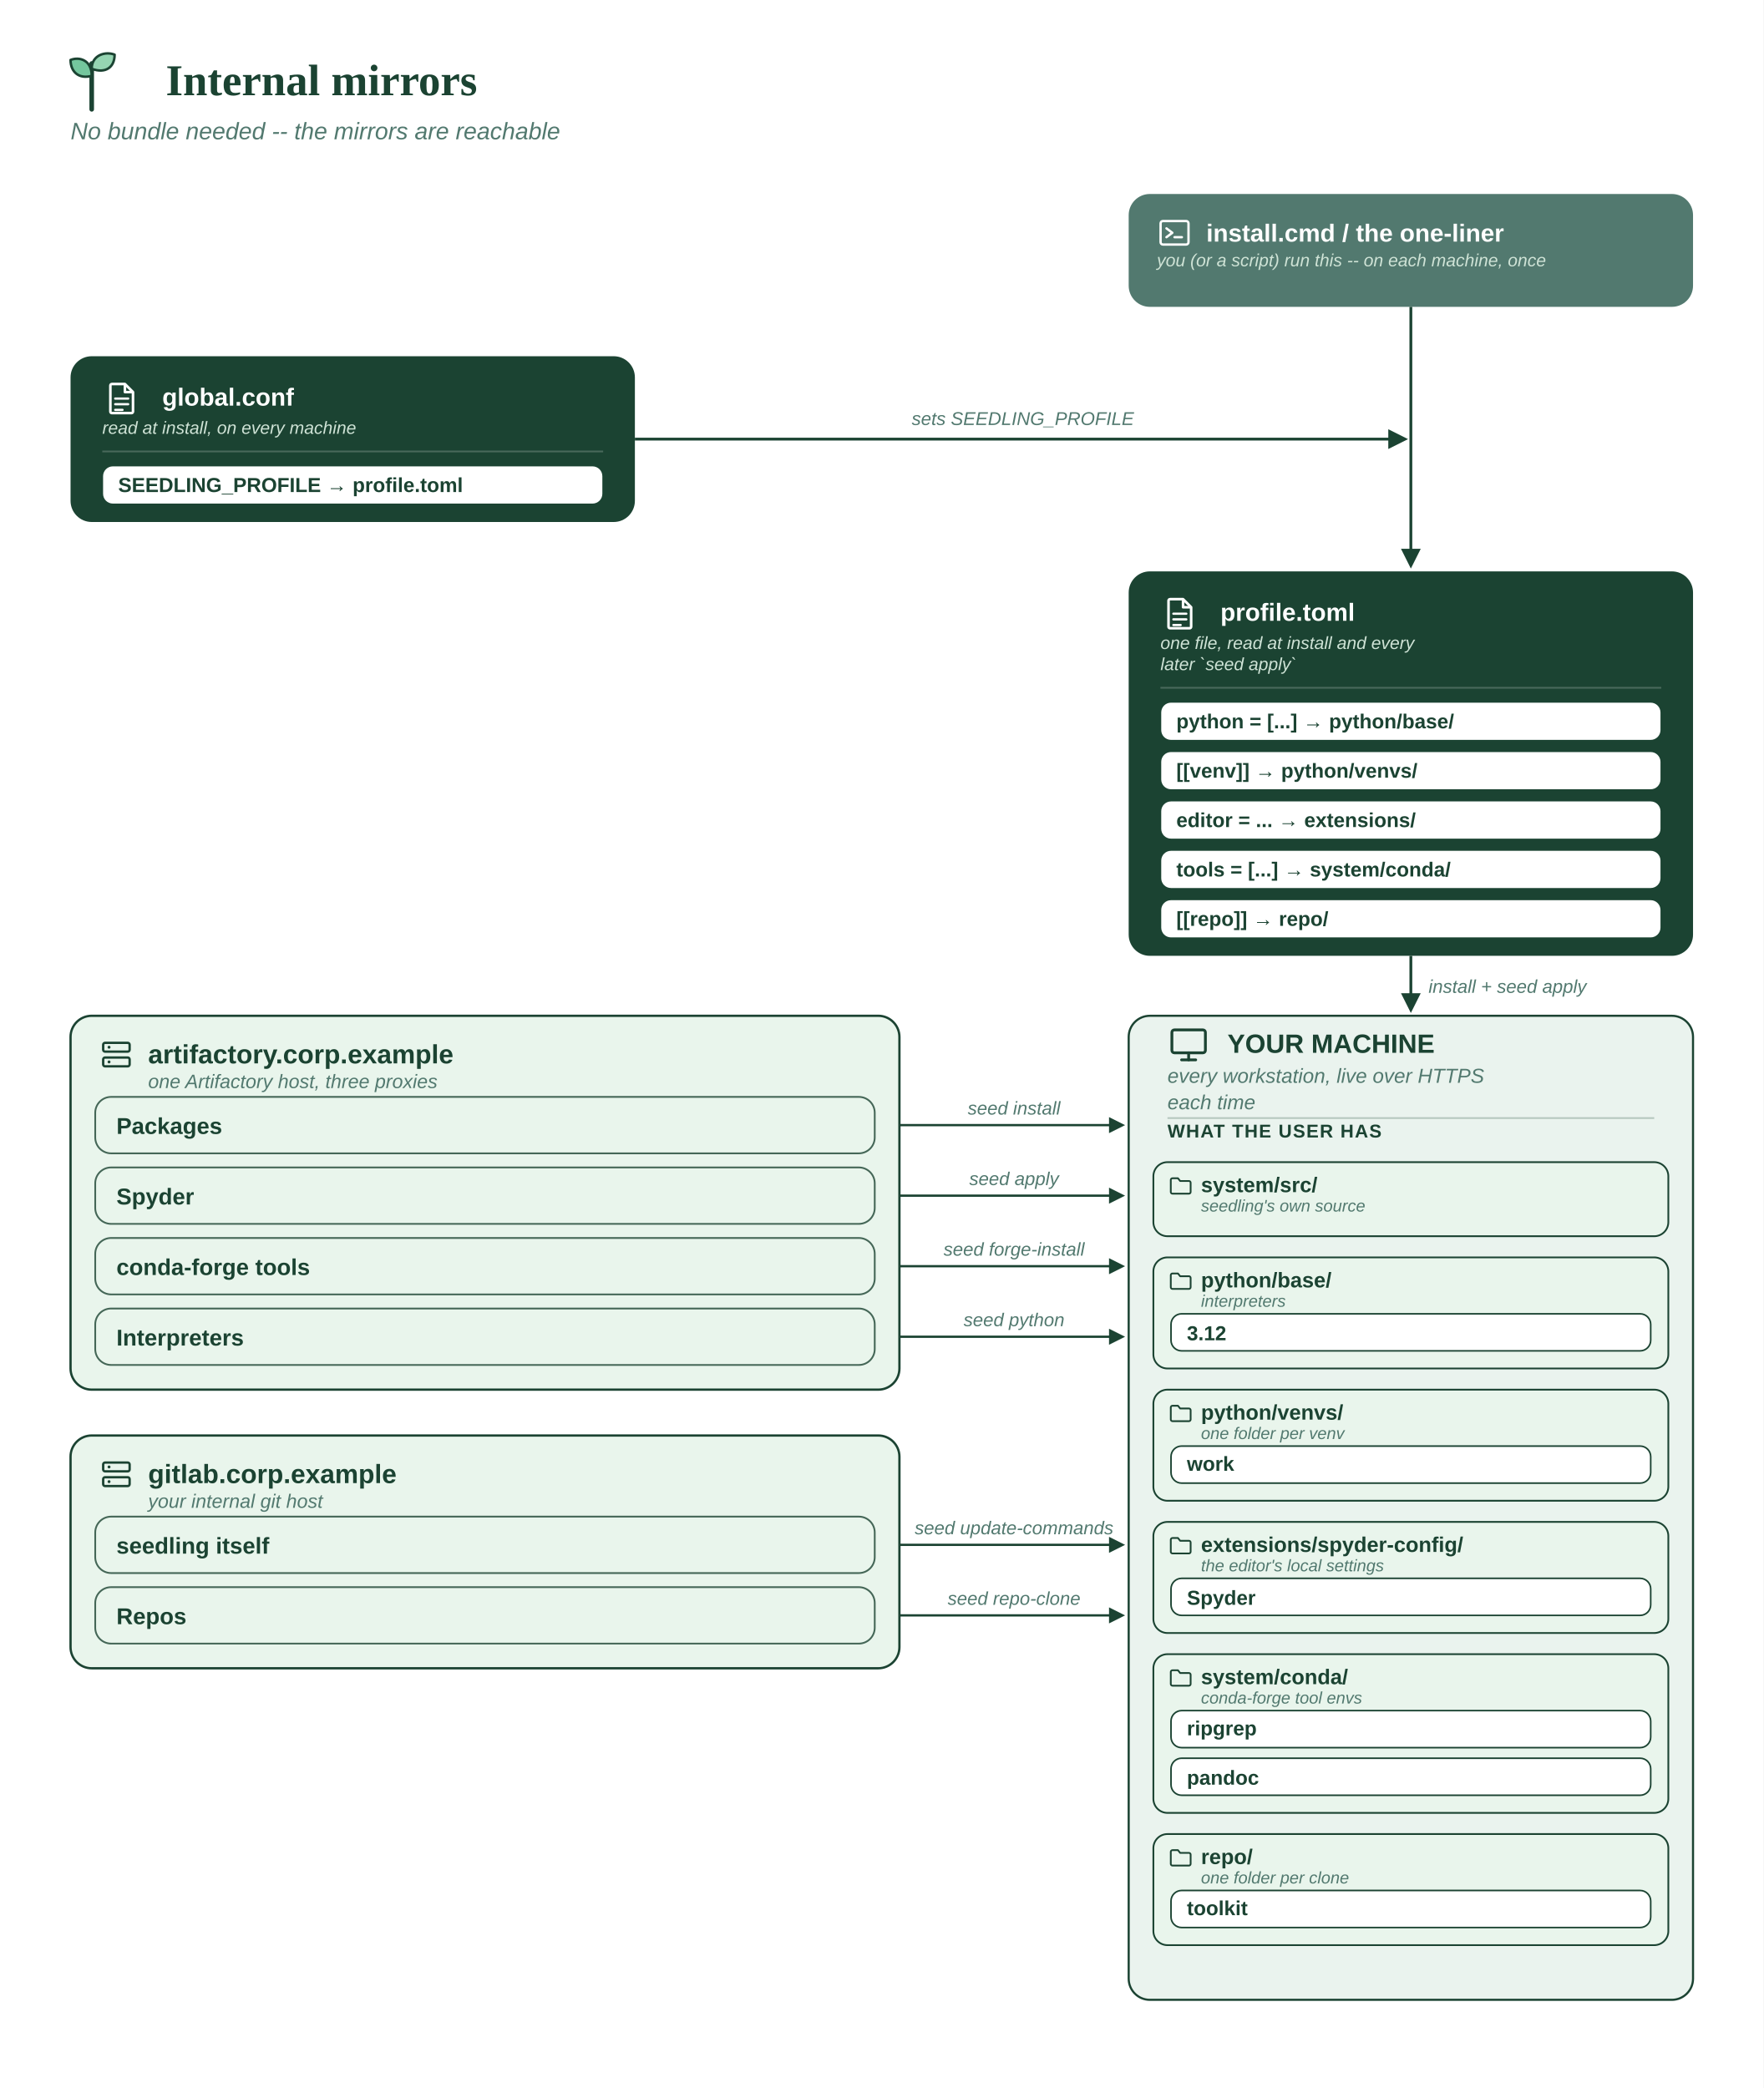
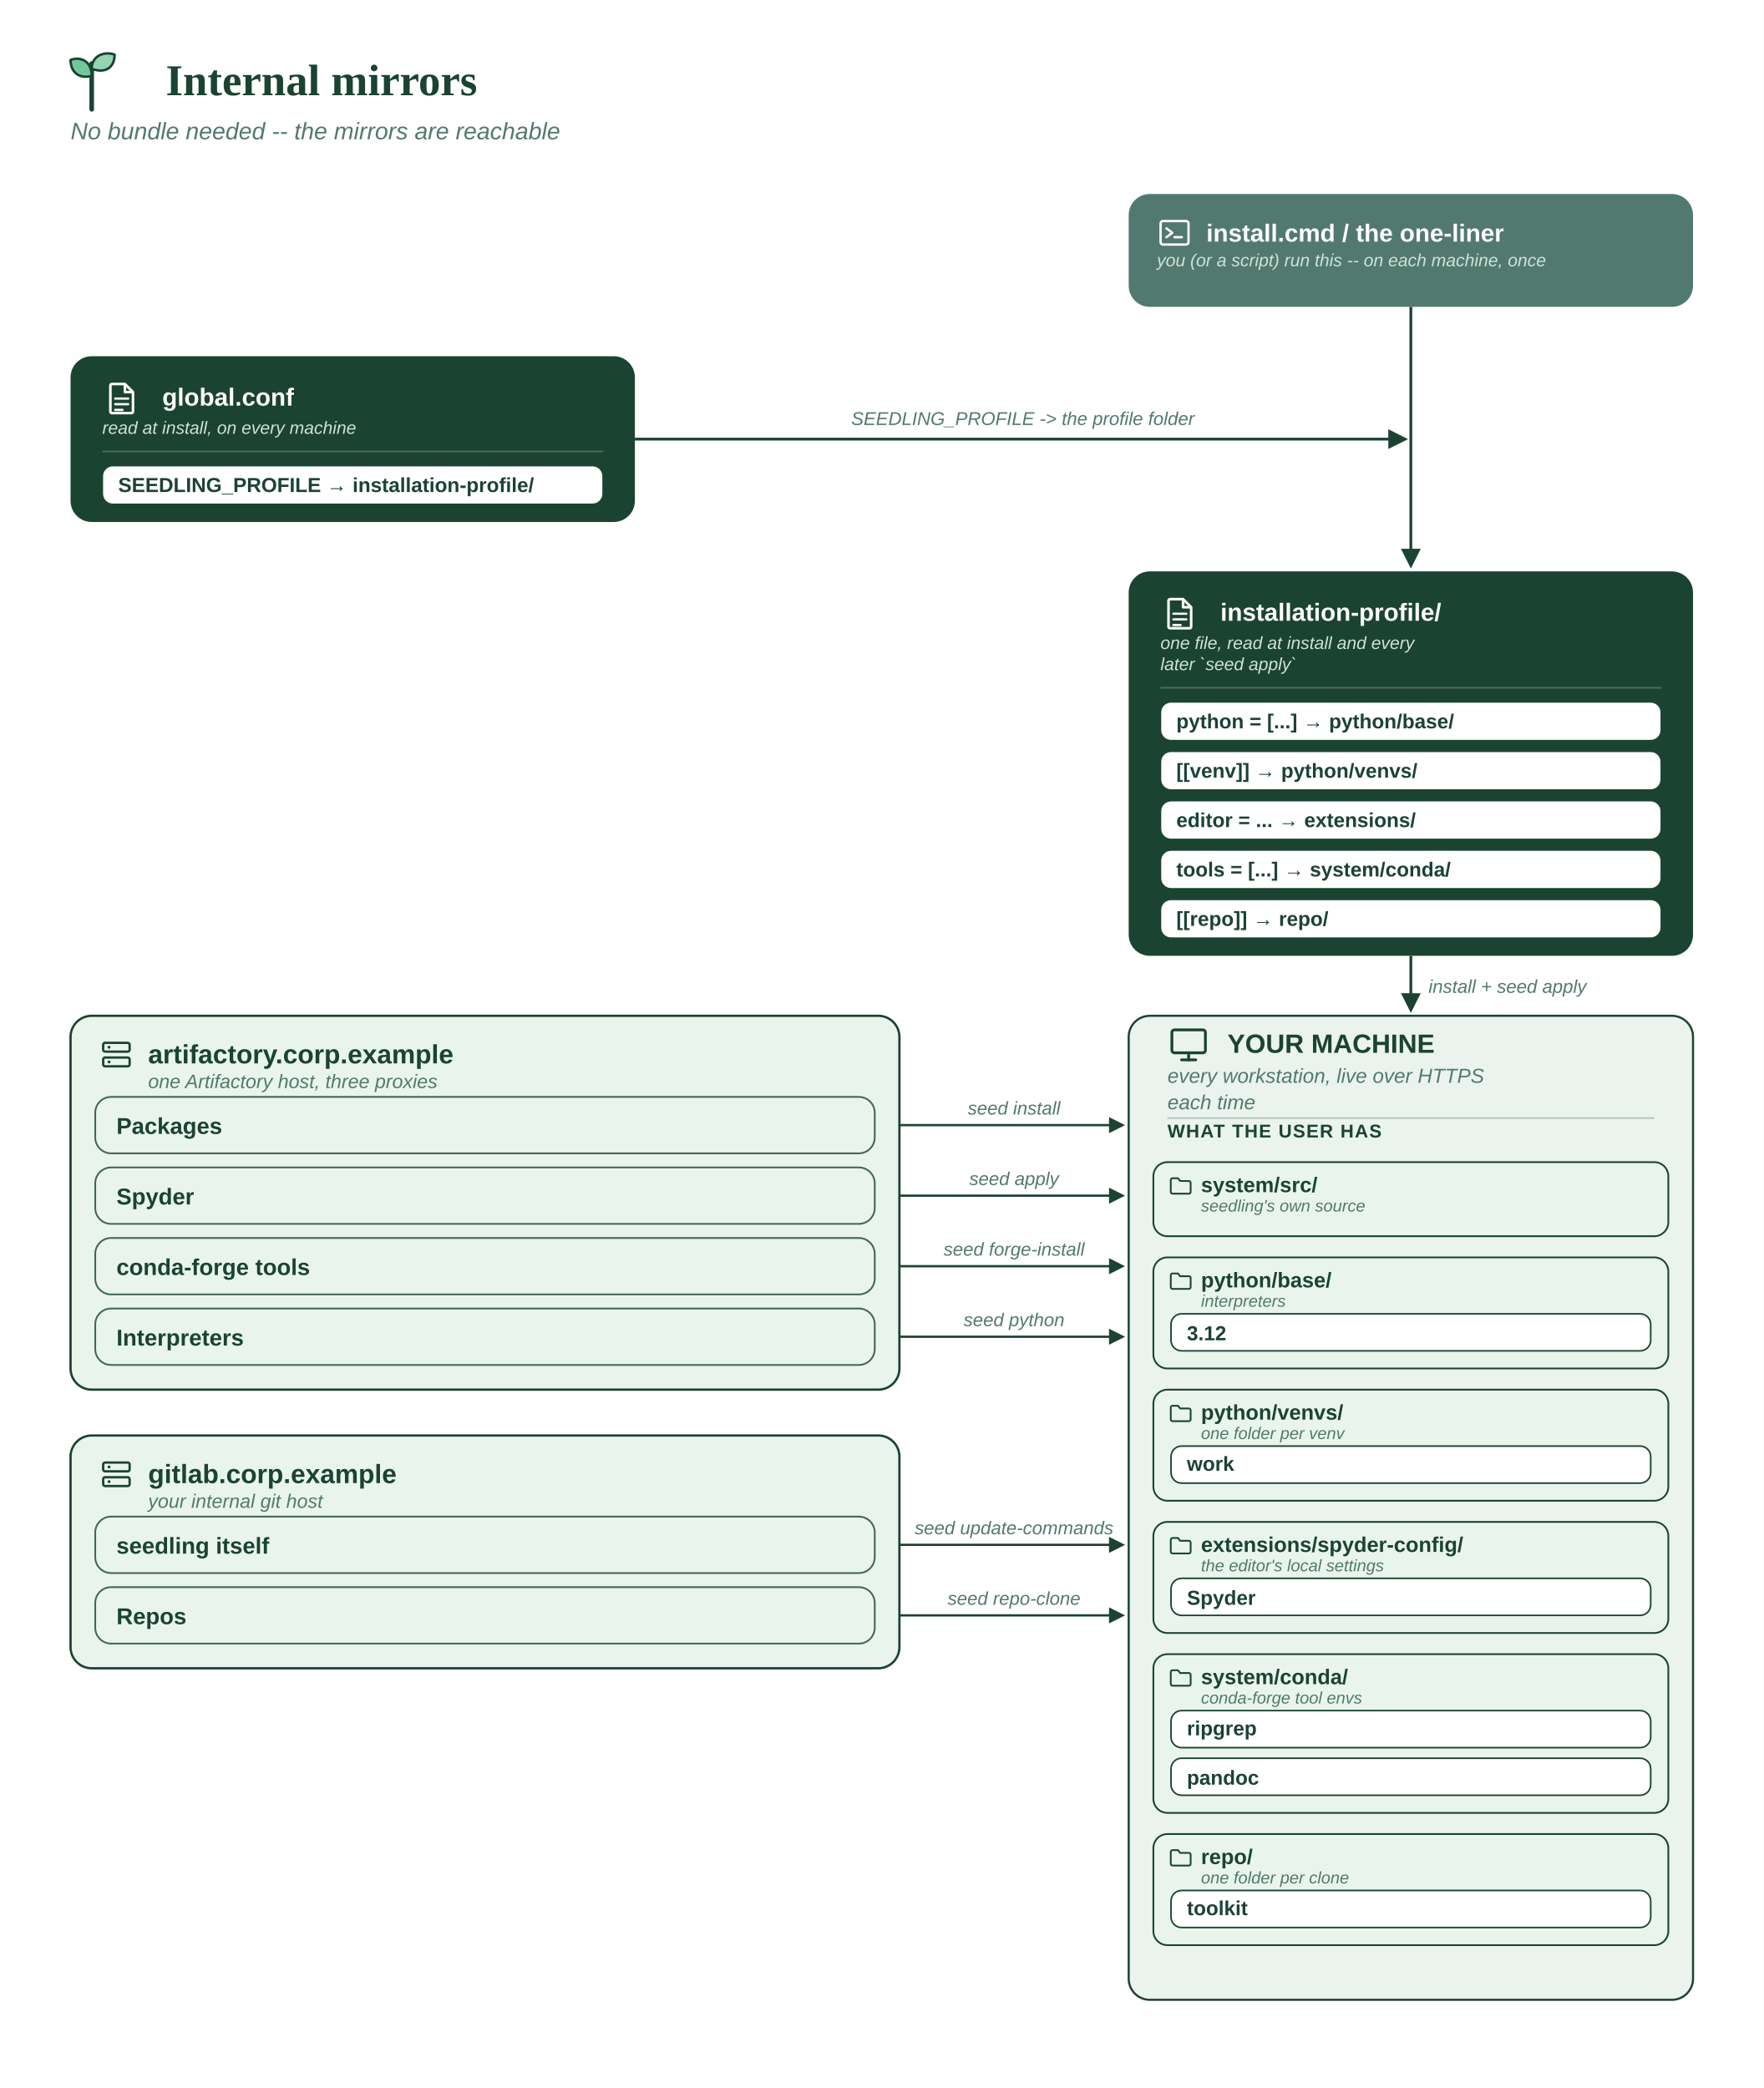
<svg xmlns="http://www.w3.org/2000/svg" viewBox="0 0 1000 1184" font-family="Arial, Helvetica, sans-serif">
  <defs>
    <defs>
      <style>
      .head  { font-family: Georgia, 'Times New Roman', serif; }
      .body  { font-family: Arial, Helvetica, sans-serif; }
      .fg    { fill: #1B4332; }
      .fw    { fill: #FFFFFF; }
      .fmute { fill: #52796F; }
    </style>
      <marker id="arrow" markerWidth="7" markerHeight="7" refX="5.5" refY="3.5" orient="auto">
        <path d="M0,0 L7,3.5 L0,7 Z" fill="#1B4332" />
      </marker>
      <symbol id="ic-cloud" viewBox="0 0 24 24">
        <path d="M6.5 18 C3.5 18 2 15.8 2 13.8 C2 11.6 3.8 10 5.8 10.1 C6.4 7.6 8.7 6 11.2 6.3 C13.6 6.6 15.4 8.6 15.5 11 C17.9 11.1 20 13 20 15.3 C20 17.4 18.2 18 17 18 Z" fill="none" stroke="currentColor" stroke-width="1.6" stroke-linejoin="round" />
      </symbol>
      <symbol id="ic-box" viewBox="0 0 24 24">
        <path d="M3 8 L12 4 L21 8 L12 12 Z" fill="none" stroke="currentColor" stroke-width="1.6" stroke-linejoin="round" />
        <path d="M3 8 V17 L12 21 V12" fill="none" stroke="currentColor" stroke-width="1.6" stroke-linejoin="round" />
        <path d="M21 8 V17 L12 21" fill="none" stroke="currentColor" stroke-width="1.6" stroke-linejoin="round" />
      </symbol>
      <symbol id="ic-server" viewBox="0 0 24 24">
        <rect x="3" y="4" width="18" height="6" rx="1.3" fill="none" stroke="currentColor" stroke-width="1.6" />
        <rect x="3" y="14" width="18" height="6" rx="1.3" fill="none" stroke="currentColor" stroke-width="1.6" />
        <circle cx="7" cy="7" r="1" fill="currentColor" />
        <circle cx="7" cy="17" r="1" fill="currentColor" />
      </symbol>
      <symbol id="ic-monitor" viewBox="0 0 24 24">
        <rect x="2.5" y="4" width="19" height="13" rx="1.4" fill="none" stroke="currentColor" stroke-width="1.6" />
        <line x1="8" y1="21" x2="16" y2="21" stroke="currentColor" stroke-width="1.6" stroke-linecap="round" />
        <line x1="12" y1="17" x2="12" y2="21" stroke="currentColor" stroke-width="1.6" stroke-linecap="round" />
      </symbol>
      <symbol id="ic-folder" viewBox="0 0 24 24">
        <path d="M3 6.5 C3 5.7 3.7 5 4.5 5 H9.5 L11.5 7.5 H19.5 C20.3 7.5 21 8.2 21 9 V17.5 C21 18.3 20.3 19 19.5 19 H4.5 C3.7 19 3 18.3 3 17.5 Z" fill="none" stroke="currentColor" stroke-width="1.6" stroke-linejoin="round" />
      </symbol>
      <symbol id="ic-doc" viewBox="0 0 24 24">
        <path d="M6 3 H14 L19 8 V20 C19 20.6 18.6 21 18 21 H6 C5.4 21 5 20.6 5 20 V4 C5 3.4 5.4 3 6 3 Z" fill="none" stroke="currentColor" stroke-width="1.6" stroke-linejoin="round" />
        <path d="M14 3 V8 H19" fill="none" stroke="currentColor" stroke-width="1.6" stroke-linejoin="round" />
        <line x1="8" y1="12" x2="16" y2="12" stroke="currentColor" stroke-width="1.4" stroke-linecap="round" />
        <line x1="8" y1="15.5" x2="16" y2="15.5" stroke="currentColor" stroke-width="1.4" stroke-linecap="round" />
        <line x1="8" y1="19" x2="12.5" y2="19" stroke="currentColor" stroke-width="1.4" stroke-linecap="round" />
      </symbol>
      <symbol id="ic-terminal" viewBox="0 0 24 24">
        <rect x="2.5" y="4" width="19" height="16" rx="1.6" fill="none" stroke="currentColor" stroke-width="1.6" />
        <path d="M6.5 9 L10.5 12 L6.5 15" fill="none" stroke="currentColor" stroke-width="1.6" stroke-linecap="round" stroke-linejoin="round" />
        <line x1="12" y1="15" x2="17" y2="15" stroke="currentColor" stroke-width="1.6" stroke-linecap="round" />
      </symbol>
    </defs>
  </defs>
  <rect x="0" y="0" width="1000" height="1184" fill="#FFFFFF" />
  <g transform="translate(40,20)">
    <path d="M12 42 V16" stroke="#1B4332" stroke-width="2.6" stroke-linecap="round" fill="none" />
    <path d="M12 23 C12 14 5 12 0 14 C0 21 5 25 12 23 Z" fill="#74C69D" stroke="#1B4332" stroke-width="1.4" stroke-linejoin="round" />
    <path d="M12 19 C12 11 20 9 25 11 C25 18 20 22 12 19 Z" fill="#95D5B2" stroke="#1B4332" stroke-width="1.4" stroke-linejoin="round" />
  </g>
  <text x="94" y="54" class="head fg" font-size="25" font-weight="700">Internal mirrors</text>
  <text x="40" y="79" class="body fmute" font-size="13.5" font-style="italic">No bundle needed -- the mirrors are reachable</text>
  <rect x="640" y="110" width="320" height="64" rx="12" fill="#52796F" />
  <use href="#ic-terminal" x="656" y="122" width="20" height="20" color="#FFFFFF" />
  <text x="684" y="137" class="body fw" font-size="14.0" font-weight="700">install.cmd  /  the one-liner</text>
  <text x="656" y="151" class="body" fill="#CFE3D6" font-size="10" font-style="italic">you (or a script) run this -- on each machine, once</text>
  <line x1="800" y1="174" x2="800" y2="320" stroke="#1B4332" stroke-width="1.6" marker-end="url(#arrow)" />
  <rect x="40" y="202" width="320" height="94" rx="12" fill="#1B4332" />
  <use href="#ic-doc" x="58" y="215" width="22" height="22" color="#FFFFFF" />
  <text x="92" y="230" class="body fw" font-size="14" font-weight="700">global.conf</text>
  <text x="58" y="246" class="body" fill="#CFE3D6" font-size="10" font-style="italic">read at install, on every machine</text>
  <line x1="58" y1="256" x2="342" y2="256" stroke="#FFFFFF" stroke-width="1" opacity="0.2" />
  <rect x="58" y="264" width="284" height="22" rx="6" fill="#FFFFFF" stroke="#1B4332" stroke-width="0.9" />
-   <text x="67" y="279" class="body fg" font-size="11.5" font-weight="600">SEEDLING_PROFILE  →  profile.toml</text>
+   <text x="67" y="279" class="body fg" font-size="11.5" font-weight="600">SEEDLING_PROFILE  →  installation-profile/</text>
  <line x1="360" y1="249" x2="796" y2="249" stroke="#1B4332" stroke-width="1.6" marker-end="url(#arrow)" />
-   <text x="580" y="241" text-anchor="middle" class="body fmute" font-size="10.5" font-style="italic">sets SEEDLING_PROFILE</text>
+   <text x="580" y="241" text-anchor="middle" class="body fmute" font-size="10.5" font-style="italic">SEEDLING_PROFILE -&gt; the profile folder</text>
  <rect x="640" y="324" width="320" height="218" rx="12" fill="#1B4332" />
  <use href="#ic-doc" x="658" y="337" width="22" height="22" color="#FFFFFF" />
-   <text x="692" y="352" class="body fw" font-size="14.0" font-weight="700">profile.toml</text>
+   <text x="692" y="352" class="body fw" font-size="14.0" font-weight="700">installation-profile/</text>
  <text x="658" y="368" class="body" fill="#CFE3D6" font-size="10" font-style="italic">one file, read at install and every</text>
  <text x="658" y="380" class="body" fill="#CFE3D6" font-size="10" font-style="italic">later `seed apply`</text>
  <line x1="658" y1="390" x2="942" y2="390" stroke="#FFFFFF" stroke-width="1" opacity="0.2" />
  <rect x="658" y="398" width="284" height="22" rx="6" fill="#FFFFFF" stroke="#1B4332" stroke-width="0.9" />
  <text x="667" y="413" class="body fg" font-size="11.5" font-weight="600">python = [...]  →  python/base/</text>
  <rect x="658" y="426" width="284" height="22" rx="6" fill="#FFFFFF" stroke="#1B4332" stroke-width="0.9" />
  <text x="667" y="441" class="body fg" font-size="11.5" font-weight="600">[[venv]]  →  python/venvs/</text>
  <rect x="658" y="454" width="284" height="22" rx="6" fill="#FFFFFF" stroke="#1B4332" stroke-width="0.9" />
  <text x="667" y="469" class="body fg" font-size="11.5" font-weight="600">editor = ...  →  extensions/</text>
  <rect x="658" y="482" width="284" height="22" rx="6" fill="#FFFFFF" stroke="#1B4332" stroke-width="0.9" />
  <text x="667" y="497" class="body fg" font-size="11.5" font-weight="600">tools = [...]  →  system/conda/</text>
  <rect x="658" y="510" width="284" height="22" rx="6" fill="#FFFFFF" stroke="#1B4332" stroke-width="0.9" />
  <text x="667" y="525" class="body fg" font-size="11.5" font-weight="600">[[repo]]  →  repo/</text>
  <line x1="800" y1="542" x2="800" y2="572" stroke="#1B4332" stroke-width="1.6" marker-end="url(#arrow)" />
  <text x="810" y="563" class="body fmute" font-size="10.5" font-style="italic">install + seed apply</text>
  <rect x="640" y="576" width="320" height="558" rx="12" fill="#EAF3EE" stroke="#1B4332" stroke-width="1.2" />
  <use href="#ic-monitor" x="662" y="580" width="24" height="24" color="#1B4332" />
  <text x="696" y="597" class="body fg" font-size="15" font-weight="700">YOUR MACHINE</text>
  <text x="662" y="614" class="body fmute" font-size="11.5" font-style="italic">every workstation, live over HTTPS</text>
  <text x="662" y="629" class="body fmute" font-size="11.5" font-style="italic">each time</text>
  <line x1="662" y1="634" x2="938" y2="634" stroke="#1B4332" stroke-width="1" opacity="0.25" />
  <text x="662" y="645" class="body fg" font-size="10.5" font-weight="700" letter-spacing="0.6">WHAT THE USER HAS</text>
  <rect x="654" y="659" width="292" height="42" rx="8" fill="#E9F5EC" stroke="#1B4332" stroke-width="1" />
  <use href="#ic-folder" x="662" y="665" width="15" height="15" color="#1B4332" />
  <text x="681" y="676" class="body fg" font-size="12.0" font-weight="700">system/src/</text>
  <text x="681" y="687" class="body fmute" font-size="9.5" font-style="italic">seedling's own source</text>
  <rect x="654" y="713" width="292" height="63" rx="8" fill="#E9F5EC" stroke="#1B4332" stroke-width="1" />
  <use href="#ic-folder" x="662" y="719" width="15" height="15" color="#1B4332" />
  <text x="681" y="730" class="body fg" font-size="12.0" font-weight="700">python/base/</text>
  <text x="681" y="741" class="body fmute" font-size="9.5" font-style="italic">interpreters</text>
  <rect x="664" y="745" width="272" height="21" rx="6" fill="#FFFFFF" stroke="#1B4332" stroke-width="0.9" />
  <text x="673" y="760" class="body fg" font-size="11.5" font-weight="600">3.12</text>
  <rect x="654" y="788" width="292" height="63" rx="8" fill="#E9F5EC" stroke="#1B4332" stroke-width="1" />
  <use href="#ic-folder" x="662" y="794" width="15" height="15" color="#1B4332" />
  <text x="681" y="805" class="body fg" font-size="12.0" font-weight="700">python/venvs/</text>
  <text x="681" y="816" class="body fmute" font-size="9.5" font-style="italic">one folder per venv</text>
  <rect x="664" y="820" width="272" height="21" rx="6" fill="#FFFFFF" stroke="#1B4332" stroke-width="0.9" />
  <text x="673" y="834" class="body fg" font-size="11.5" font-weight="600">work</text>
  <rect x="654" y="863" width="292" height="63" rx="8" fill="#E9F5EC" stroke="#1B4332" stroke-width="1" />
  <use href="#ic-folder" x="662" y="869" width="15" height="15" color="#1B4332" />
  <text x="681" y="880" class="body fg" font-size="12.0" font-weight="700">extensions/spyder-config/</text>
  <text x="681" y="891" class="body fmute" font-size="9.5" font-style="italic">the editor's local settings</text>
  <rect x="664" y="895" width="272" height="21" rx="6" fill="#FFFFFF" stroke="#1B4332" stroke-width="0.9" />
  <text x="673" y="910" class="body fg" font-size="11.5" font-weight="600">Spyder</text>
  <rect x="654" y="938" width="292" height="90" rx="8" fill="#E9F5EC" stroke="#1B4332" stroke-width="1" />
  <use href="#ic-folder" x="662" y="944" width="15" height="15" color="#1B4332" />
  <text x="681" y="955" class="body fg" font-size="12.0" font-weight="700">system/conda/</text>
  <text x="681" y="966" class="body fmute" font-size="9.5" font-style="italic">conda-forge tool envs</text>
  <rect x="664" y="970" width="272" height="21" rx="6" fill="#FFFFFF" stroke="#1B4332" stroke-width="0.9" />
  <text x="673" y="984" class="body fg" font-size="11.5" font-weight="600">ripgrep</text>
  <rect x="664" y="997" width="272" height="21" rx="6" fill="#FFFFFF" stroke="#1B4332" stroke-width="0.9" />
  <text x="673" y="1012" class="body fg" font-size="11.5" font-weight="600">pandoc</text>
  <rect x="654" y="1040" width="292" height="63" rx="8" fill="#E9F5EC" stroke="#1B4332" stroke-width="1" />
  <use href="#ic-folder" x="662" y="1046" width="15" height="15" color="#1B4332" />
  <text x="681" y="1057" class="body fg" font-size="12.0" font-weight="700">repo/</text>
  <text x="681" y="1068" class="body fmute" font-size="9.5" font-style="italic">one folder per clone</text>
  <rect x="664" y="1072" width="272" height="21" rx="6" fill="#FFFFFF" stroke="#1B4332" stroke-width="0.9" />
  <text x="673" y="1086" class="body fg" font-size="11.5" font-weight="600">toolkit</text>
  <rect x="40" y="576" width="470" height="212" rx="12" fill="#E9F5EC" stroke="#1B4332" stroke-width="1.3" />
  <use href="#ic-server" x="56" y="588" width="20" height="20" color="#1B4332" />
  <text x="84" y="603" class="body fg" font-size="15.0" font-weight="700">artifactory.corp.example</text>
  <text x="84" y="617" class="body fmute" font-size="11.0" font-style="italic">one Artifactory host, three proxies</text>
  <rect x="54" y="622" width="442" height="32" rx="9" fill="#E9F5EC" stroke="#1B4332" stroke-width="1" opacity="0.8" />
  <text x="66" y="643" class="body fg" font-size="13.0" font-weight="700">Packages</text>
  <line x1="510" y1="638" x2="636" y2="638" stroke="#1B4332" stroke-width="1.3" marker-end="url(#arrow)" />
  <text x="575" y="632" text-anchor="middle" class="body fmute" font-size="10.5" font-style="italic">seed install</text>
  <rect x="54" y="662" width="442" height="32" rx="9" fill="#E9F5EC" stroke="#1B4332" stroke-width="1" opacity="0.8" />
  <text x="66" y="683" class="body fg" font-size="13.0" font-weight="700">Spyder</text>
  <line x1="510" y1="678" x2="636" y2="678" stroke="#1B4332" stroke-width="1.3" marker-end="url(#arrow)" />
  <text x="575" y="672" text-anchor="middle" class="body fmute" font-size="10.5" font-style="italic">seed apply</text>
  <rect x="54" y="702" width="442" height="32" rx="9" fill="#E9F5EC" stroke="#1B4332" stroke-width="1" opacity="0.8" />
  <text x="66" y="723" class="body fg" font-size="13.0" font-weight="700">conda-forge tools</text>
  <line x1="510" y1="718" x2="636" y2="718" stroke="#1B4332" stroke-width="1.3" marker-end="url(#arrow)" />
  <text x="575" y="712" text-anchor="middle" class="body fmute" font-size="10.5" font-style="italic">seed forge-install</text>
  <rect x="54" y="742" width="442" height="32" rx="9" fill="#E9F5EC" stroke="#1B4332" stroke-width="1" opacity="0.8" />
  <text x="66" y="763" class="body fg" font-size="13.0" font-weight="700">Interpreters</text>
  <line x1="510" y1="758" x2="636" y2="758" stroke="#1B4332" stroke-width="1.3" marker-end="url(#arrow)" />
  <text x="575" y="752" text-anchor="middle" class="body fmute" font-size="10.5" font-style="italic">seed python</text>
  <rect x="40" y="814" width="470" height="132" rx="12" fill="#E9F5EC" stroke="#1B4332" stroke-width="1.3" />
  <use href="#ic-server" x="56" y="826" width="20" height="20" color="#1B4332" />
  <text x="84" y="841" class="body fg" font-size="15.0" font-weight="700">gitlab.corp.example</text>
  <text x="84" y="855" class="body fmute" font-size="11.0" font-style="italic">your internal git host</text>
  <rect x="54" y="860" width="442" height="32" rx="9" fill="#E9F5EC" stroke="#1B4332" stroke-width="1" opacity="0.8" />
  <text x="66" y="881" class="body fg" font-size="13.0" font-weight="700">seedling itself</text>
  <line x1="510" y1="876" x2="636" y2="876" stroke="#1B4332" stroke-width="1.3" marker-end="url(#arrow)" />
  <text x="575" y="870" text-anchor="middle" class="body fmute" font-size="10.5" font-style="italic">seed update-commands</text>
  <rect x="54" y="900" width="442" height="32" rx="9" fill="#E9F5EC" stroke="#1B4332" stroke-width="1" opacity="0.8" />
  <text x="66" y="921" class="body fg" font-size="13.0" font-weight="700">Repos</text>
  <line x1="510" y1="916" x2="636" y2="916" stroke="#1B4332" stroke-width="1.3" marker-end="url(#arrow)" />
  <text x="575" y="910" text-anchor="middle" class="body fmute" font-size="10.5" font-style="italic">seed repo-clone</text>
</svg>
